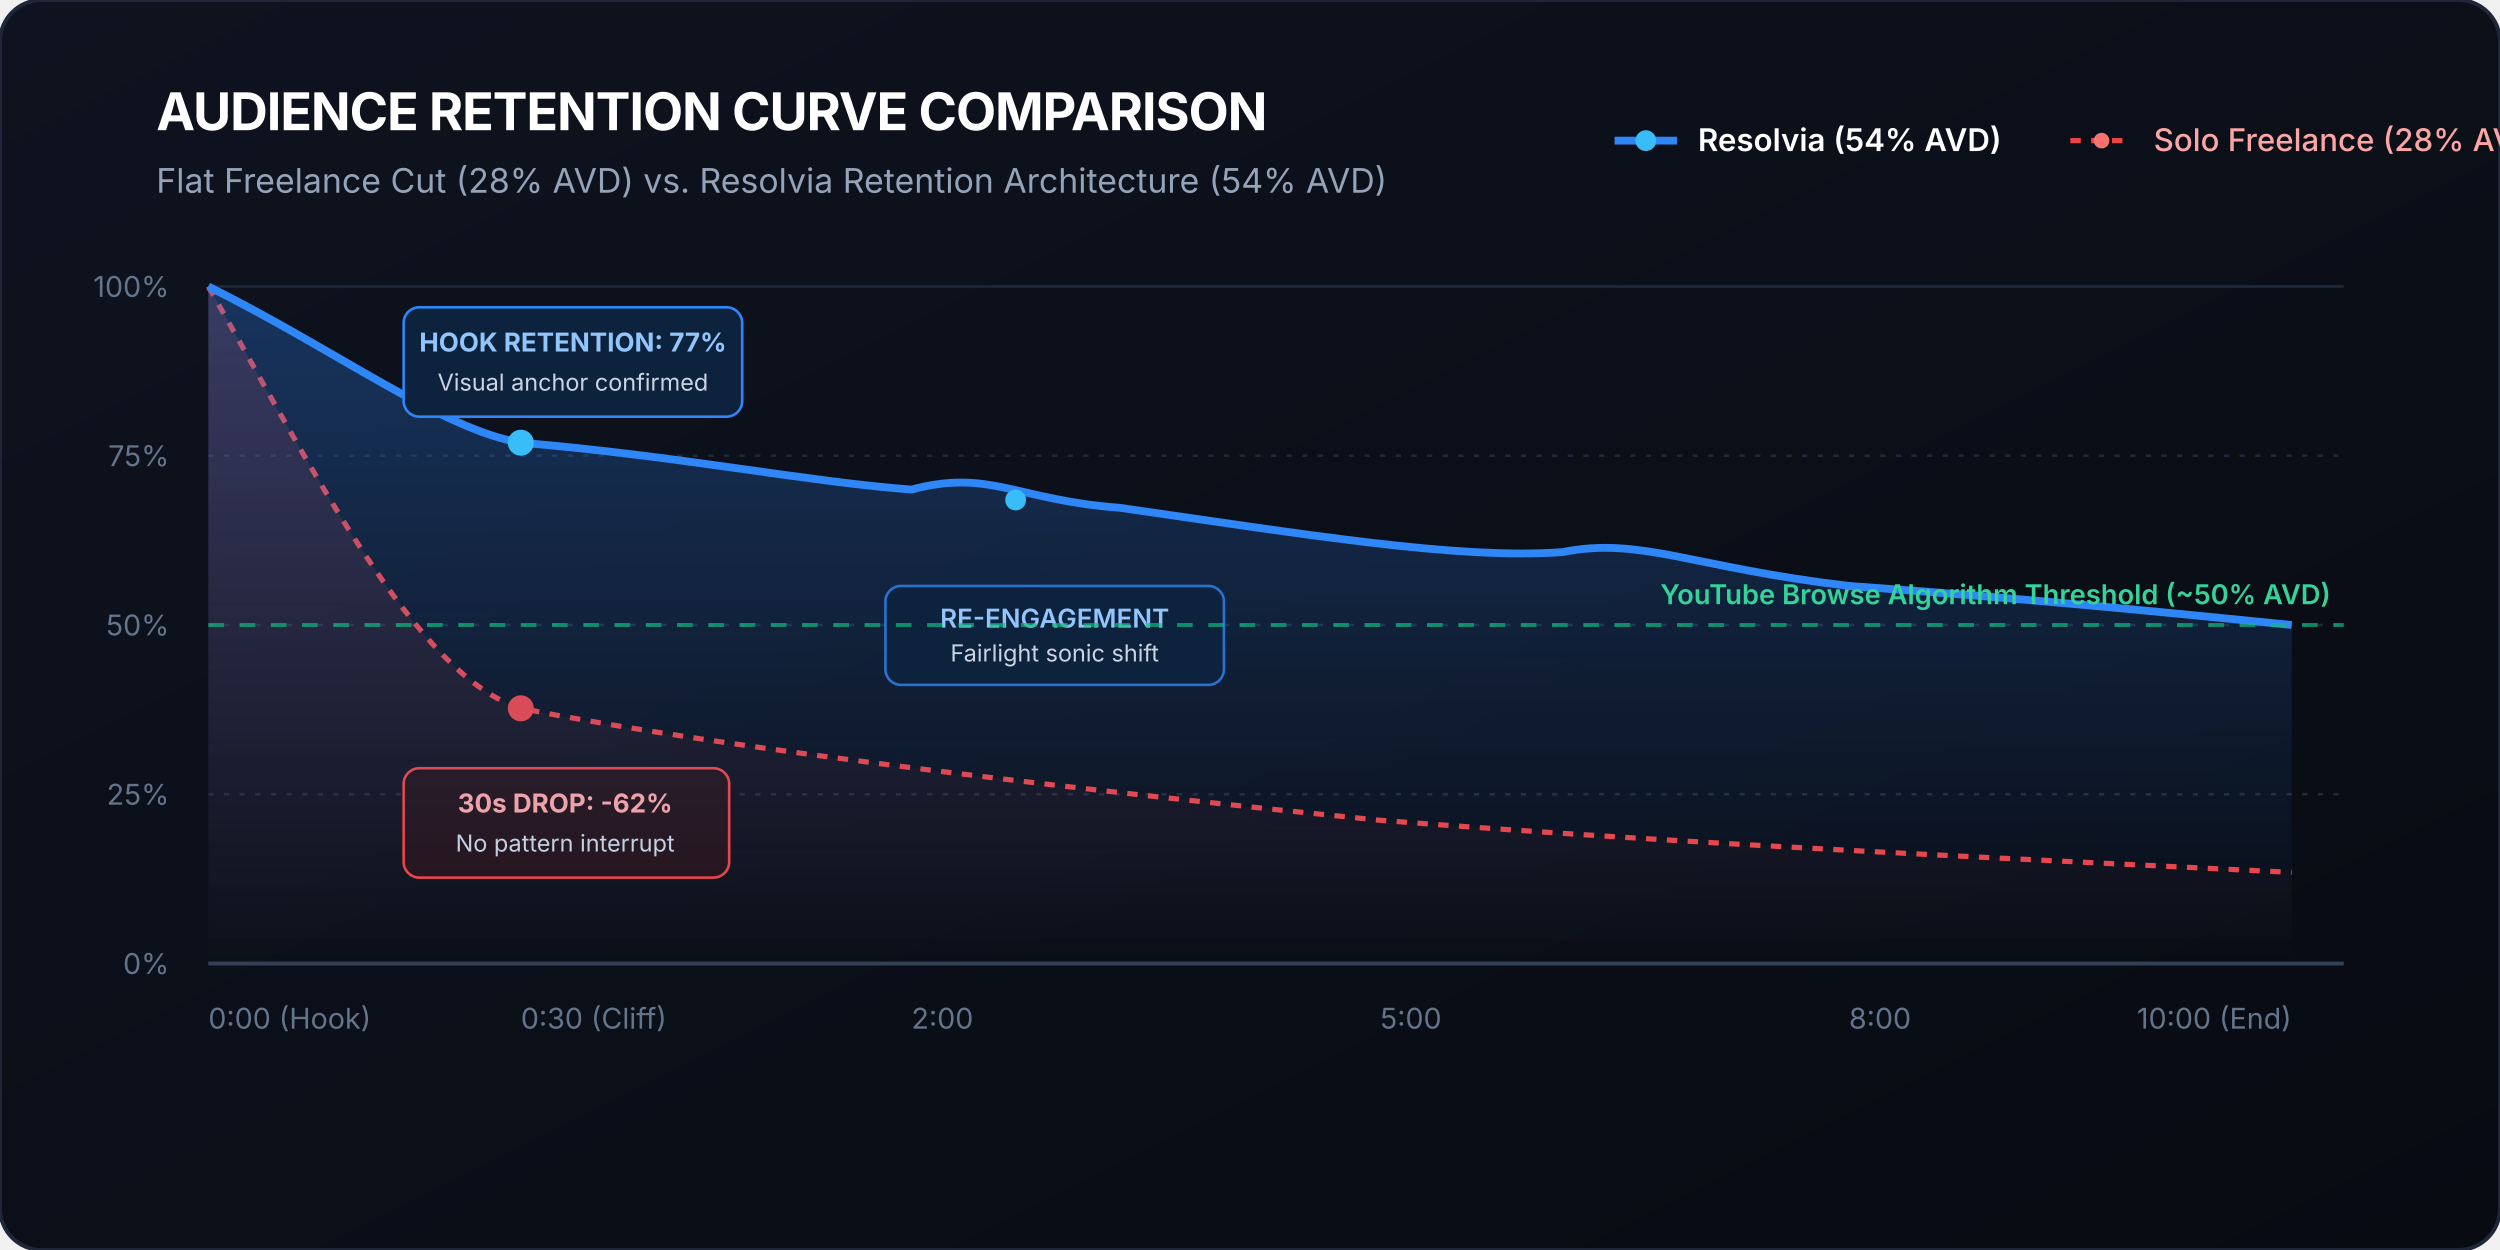
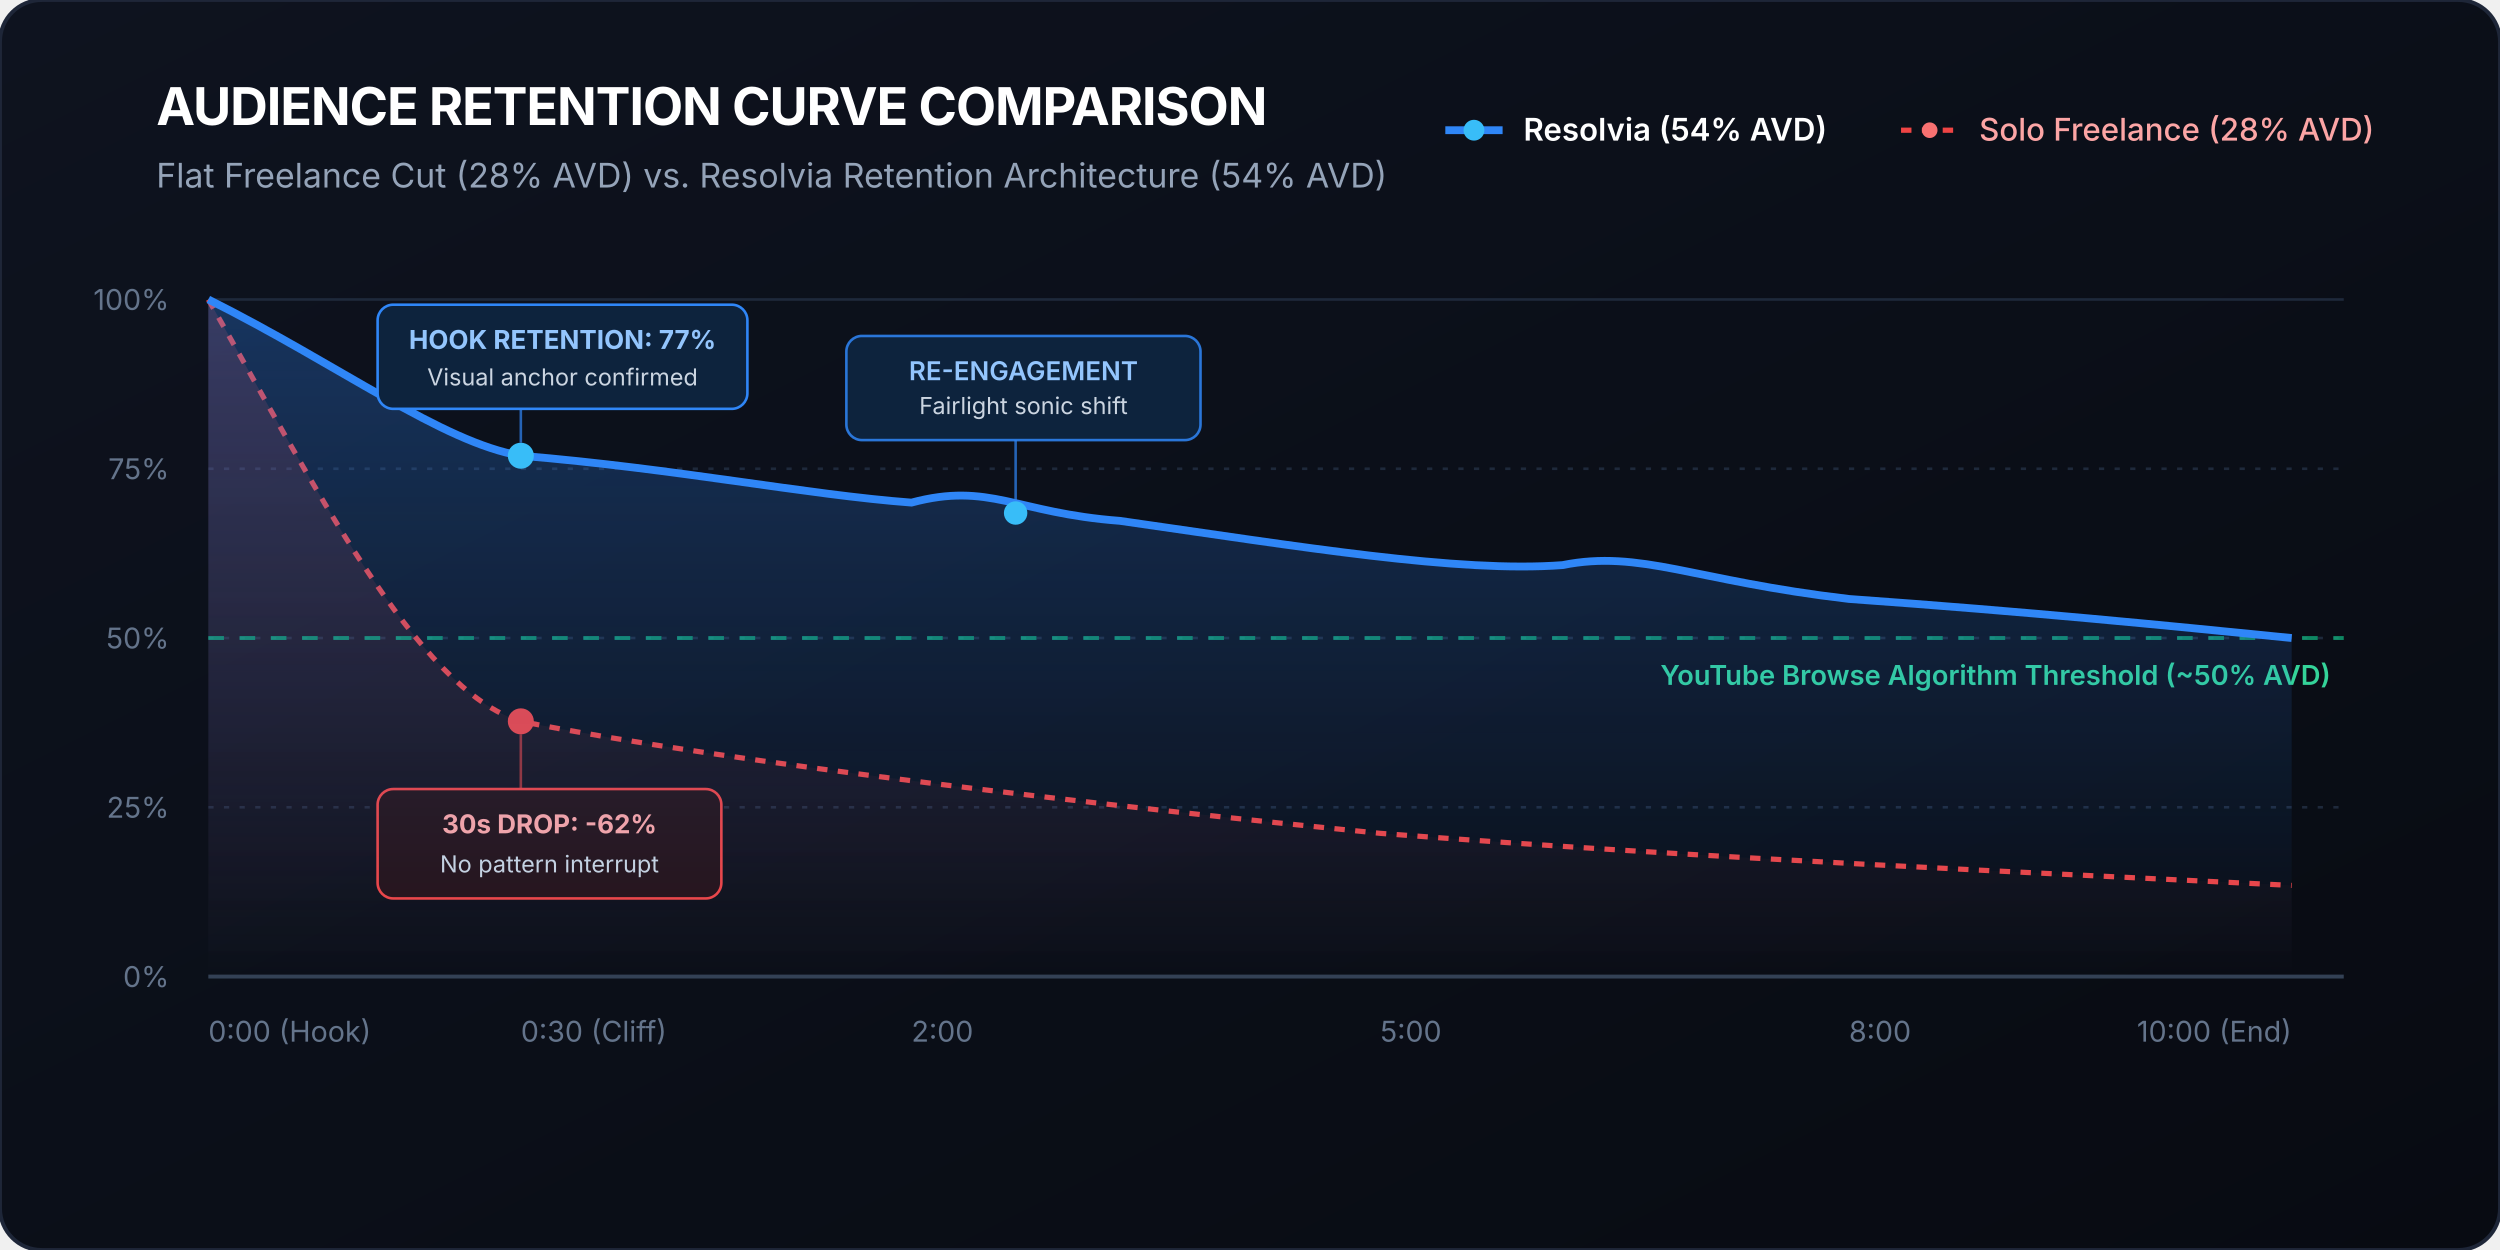
<svg xmlns="http://www.w3.org/2000/svg" viewBox="0 0 960 480" width="100%" height="100%">
  <defs>
    <linearGradient id="chartBg" x1="0%" y1="0%" x2="100%" y2="100%">
      <stop offset="0%" stop-color="#0e131f" />
      <stop offset="100%" stop-color="#080b12" />
    </linearGradient>
    <linearGradient id="resolviaArea" x1="0%" y1="0%" x2="0%" y2="100%">
      <stop offset="0%" stop-color="#2F86F7" stop-opacity="0.3" />
      <stop offset="100%" stop-color="#2F86F7" stop-opacity="0.0" />
    </linearGradient>
    <linearGradient id="freelanceArea" x1="0%" y1="0%" x2="0%" y2="100%">
      <stop offset="0%" stop-color="#ef4444" stop-opacity="0.2" />
      <stop offset="100%" stop-color="#ef4444" stop-opacity="0.0" />
    </linearGradient>
  </defs>
  <rect width="960" height="480" rx="16" fill="url(#chartBg)" stroke="#1e2638" stroke-width="1.5" />
-   <text x="60" y="50" fill="#ffffff" font-family="Inter, system-ui, sans-serif" font-size="20" font-weight="700" letter-spacing="-0.02em">AUDIENCE RETENTION CURVE COMPARISON</text>
-   <text x="60" y="74" fill="#94a3b8" font-family="Inter, system-ui, sans-serif" font-size="13">Flat Freelance Cut (28% AVD) vs. Resolvia Retention Architecture (54% AVD)</text>
-   <g transform="translate(620, 42)">
-     <line x1="0" y1="12" x2="24" y2="12" stroke="#2F86F7" stroke-width="3" />
-     <circle cx="12" cy="12" r="4" fill="#38bdf8" />
-     <text x="32" y="16" fill="#ffffff" font-family="Inter, system-ui, sans-serif" font-size="12" font-weight="600">Resolvia (54% AVD)</text>
-     <line x1="175" y1="12" x2="199" y2="12" stroke="#ef4444" stroke-width="2" stroke-dasharray="4,4" />
-     <circle cx="187" cy="12" r="3" fill="#f87171" />
-     <text x="207" y="16" fill="#fca5a5" font-family="Inter, system-ui, sans-serif" font-size="12" font-weight="500">Solo Freelance (28% AVD)</text>
+   <text x="60" y="48" fill="#ffffff" font-family="Inter, system-ui, sans-serif" font-size="20" font-weight="700" letter-spacing="-0.02em">AUDIENCE RETENTION CURVE COMPARISON</text>
+   <text x="60" y="72" fill="#94a3b8" font-family="Inter, system-ui, sans-serif" font-size="13">Flat Freelance Cut (28% AVD) vs. Resolvia Retention Architecture (54% AVD)</text>
+   <g transform="translate(555, 38)">
+     <line x1="0" y1="12" x2="22" y2="12" stroke="#2F86F7" stroke-width="3" />
+     <circle cx="11" cy="12" r="4" fill="#38bdf8" />
+     <text x="30" y="16" fill="#ffffff" font-family="Inter, system-ui, sans-serif" font-size="12" font-weight="600">Resolvia (54% AVD)</text>
+     <line x1="175" y1="12" x2="197" y2="12" stroke="#ef4444" stroke-width="2" stroke-dasharray="4,4" />
+     <circle cx="186" cy="12" r="3" fill="#f87171" />
+     <text x="205" y="16" fill="#fca5a5" font-family="Inter, system-ui, sans-serif" font-size="12" font-weight="500">Solo Freelance (28% AVD)</text>
  </g>
-   <g transform="translate(80, 110)">
+   <g transform="translate(80, 115)">
    <line x1="0" y1="0" x2="820" y2="0" stroke="#1e293b" stroke-width="1" />
    <text x="-15" y="4" fill="#64748b" font-family="Inter, system-ui, sans-serif" font-size="11" text-anchor="end">100%</text>
    <line x1="0" y1="65" x2="820" y2="65" stroke="#1e293b" stroke-width="1" stroke-dasharray="2,4" />
    <text x="-15" y="69" fill="#64748b" font-family="Inter, system-ui, sans-serif" font-size="11" text-anchor="end">75%</text>
    <line x1="0" y1="130" x2="820" y2="130" stroke="#1e293b" stroke-width="1" stroke-dasharray="2,4" />
    <text x="-15" y="134" fill="#64748b" font-family="Inter, system-ui, sans-serif" font-size="11" text-anchor="end">50%</text>
    <line x1="0" y1="195" x2="820" y2="195" stroke="#1e293b" stroke-width="1" stroke-dasharray="2,4" />
    <text x="-15" y="199" fill="#64748b" font-family="Inter, system-ui, sans-serif" font-size="11" text-anchor="end">25%</text>
    <line x1="0" y1="260" x2="820" y2="260" stroke="#334155" stroke-width="1.5" />
    <text x="-15" y="264" fill="#64748b" font-family="Inter, system-ui, sans-serif" font-size="11" text-anchor="end">0%</text>
    <text x="0" y="285" fill="#64748b" font-family="Inter, system-ui, sans-serif" font-size="11">0:00 (Hook)</text>
    <text x="120" y="285" fill="#64748b" font-family="Inter, system-ui, sans-serif" font-size="11">0:30 (Cliff)</text>
    <text x="270" y="285" fill="#64748b" font-family="Inter, system-ui, sans-serif" font-size="11">2:00</text>
    <text x="450" y="285" fill="#64748b" font-family="Inter, system-ui, sans-serif" font-size="11">5:00</text>
    <text x="630" y="285" fill="#64748b" font-family="Inter, system-ui, sans-serif" font-size="11">8:00</text>
    <text x="800" y="285" fill="#64748b" font-family="Inter, system-ui, sans-serif" font-size="11" text-anchor="end">10:00 (End)</text>
    <path d="M 0 0 C 40 70, 80 150, 120 162 C 200 178, 350 195, 450 205 C 580 215, 700 220, 800 225 L 800 260 L 0 260 Z" fill="url(#freelanceArea)" />
    <path d="M 0 0 C 40 70, 80 150, 120 162 C 200 178, 350 195, 450 205 C 580 215, 700 220, 800 225" fill="none" stroke="#ef4444" stroke-width="2" stroke-dasharray="4,4" />
    <circle cx="120" cy="162" r="5" fill="#ef4444" />
-     <rect x="75" y="185" width="125" height="42" rx="6" fill="#261217" stroke="#ef4444" stroke-width="1" />
-     <text x="137" y="202" fill="#fca5a5" font-family="Inter, system-ui, sans-serif" font-size="10" font-weight="700" text-anchor="middle">30s DROP: -62%</text>
-     <text x="137" y="217" fill="#cbd5e1" font-family="Inter, system-ui, sans-serif" font-size="9" text-anchor="middle">No pattern interrupt</text>
+     <line x1="120" y1="167" x2="120" y2="188" stroke="#ef4444" stroke-opacity="0.6" stroke-width="1" />
+     <rect x="65" y="188" width="132" height="42" rx="6" fill="#261217" stroke="#ef4444" stroke-width="1" />
+     <text x="131" y="205" fill="#fca5a5" font-family="Inter, system-ui, sans-serif" font-size="10" font-weight="700" text-anchor="middle">30s DROP: -62%</text>
+     <text x="131" y="220" fill="#cbd5e1" font-family="Inter, system-ui, sans-serif" font-size="9" text-anchor="middle">No pattern interrupt</text>
+     <line x1="0" y1="130" x2="820" y2="130" stroke="#10b981" stroke-width="1.5" stroke-dasharray="6,6" opacity="0.7" />
+     <text x="815" y="148" fill="#34d399" font-family="Inter, system-ui, sans-serif" font-size="10.5" font-weight="600" text-anchor="end">YouTube Browse Algorithm Threshold (~50% AVD)</text>
    <path d="M 0 0 C 50 25, 90 55, 120 60 C 180 65, 230 75, 270 78 C 300 70, 310 82, 350 85 C 420 95, 480 105, 520 102 C 550 96, 570 108, 630 115 C 700 120, 750 125, 800 130 L 800 260 L 0 260 Z" fill="url(#resolviaArea)" />
    <path d="M 0 0 C 50 25, 90 55, 120 60 C 180 65, 230 75, 270 78 C 300 70, 310 82, 350 85 C 420 95, 480 105, 520 102 C 550 96, 570 108, 630 115 C 700 120, 750 125, 800 130" fill="none" stroke="#2F86F7" stroke-width="3" />
    <circle cx="120" cy="60" r="5" fill="#38bdf8" />
-     <rect x="75" y="8" width="130" height="42" rx="6" fill="#0d233d" stroke="#2F86F7" stroke-width="1" />
-     <text x="140" y="25" fill="#93c5fd" font-family="Inter, system-ui, sans-serif" font-size="10" font-weight="700" text-anchor="middle">HOOK RETENTION: 77%</text>
-     <text x="140" y="40" fill="#cbd5e1" font-family="Inter, system-ui, sans-serif" font-size="9" text-anchor="middle">Visual anchor confirmed</text>
-     <circle cx="310" cy="82" r="4" fill="#38bdf8" />
-     <rect x="260" y="115" width="130" height="38" rx="6" fill="#0d233d" stroke="#2F86F7" stroke-opacity="0.8" stroke-width="1" />
-     <text x="325" y="131" fill="#93c5fd" font-family="Inter, system-ui, sans-serif" font-size="10" font-weight="600" text-anchor="middle">RE-ENGAGEMENT</text>
-     <text x="325" y="144" fill="#cbd5e1" font-family="Inter, system-ui, sans-serif" font-size="9" text-anchor="middle">Fairlight sonic shift</text>
-     <line x1="0" y1="130" x2="820" y2="130" stroke="#10b981" stroke-width="1.5" stroke-dasharray="6,6" opacity="0.7" />
-     <text x="815" y="122" fill="#34d399" font-family="Inter, system-ui, sans-serif" font-size="10.5" font-weight="600" text-anchor="end">YouTube Browse Algorithm Threshold (~50% AVD)</text>
+     <line x1="120" y1="55" x2="120" y2="42" stroke="#2F86F7" stroke-opacity="0.7" stroke-width="1" />
+     <rect x="65" y="2" width="142" height="40" rx="6" fill="#0d233d" stroke="#2F86F7" stroke-width="1" />
+     <text x="136" y="19" fill="#93c5fd" font-family="Inter, system-ui, sans-serif" font-size="10" font-weight="700" text-anchor="middle">HOOK RETENTION: 77%</text>
+     <text x="136" y="33" fill="#cbd5e1" font-family="Inter, system-ui, sans-serif" font-size="9" text-anchor="middle">Visual anchor confirmed</text>
+     <circle cx="310" cy="82" r="4.5" fill="#38bdf8" />
+     <line x1="310" y1="77" x2="310" y2="54" stroke="#2F86F7" stroke-opacity="0.7" stroke-width="1" />
+     <rect x="245" y="14" width="136" height="40" rx="6" fill="#0d233d" stroke="#2F86F7" stroke-opacity="0.85" stroke-width="1" />
+     <text x="313" y="31" fill="#93c5fd" font-family="Inter, system-ui, sans-serif" font-size="10" font-weight="600" text-anchor="middle">RE-ENGAGEMENT</text>
+     <text x="313" y="44" fill="#cbd5e1" font-family="Inter, system-ui, sans-serif" font-size="9" text-anchor="middle">Fairlight sonic shift</text>
  </g>
</svg>
